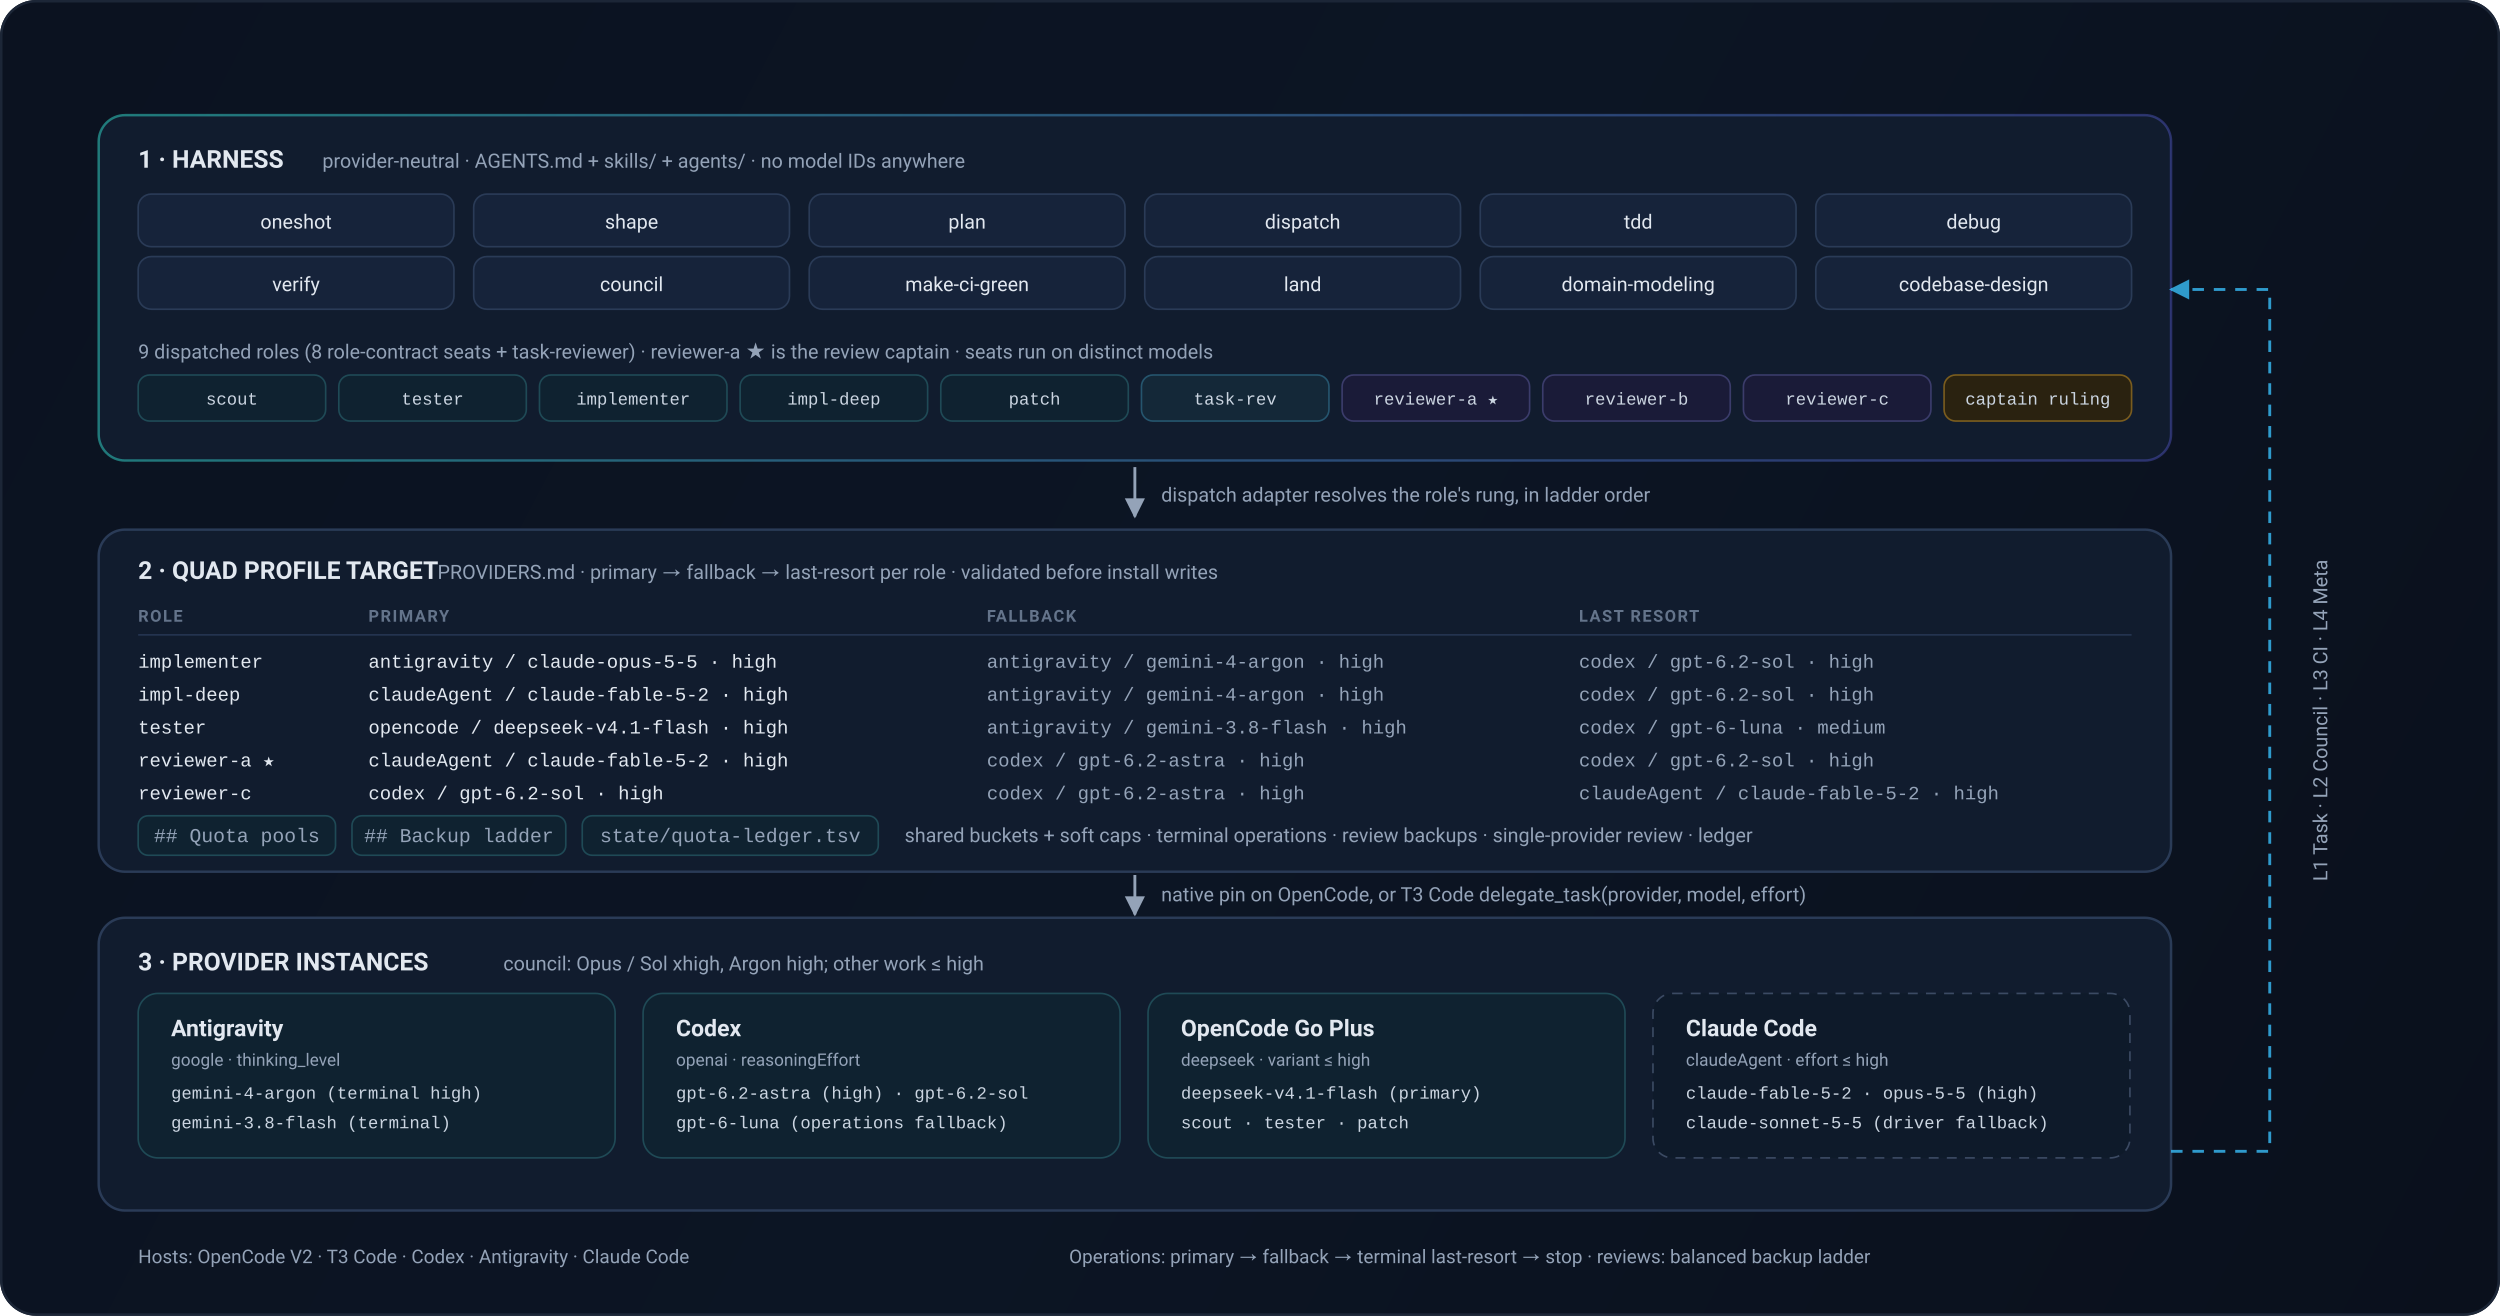
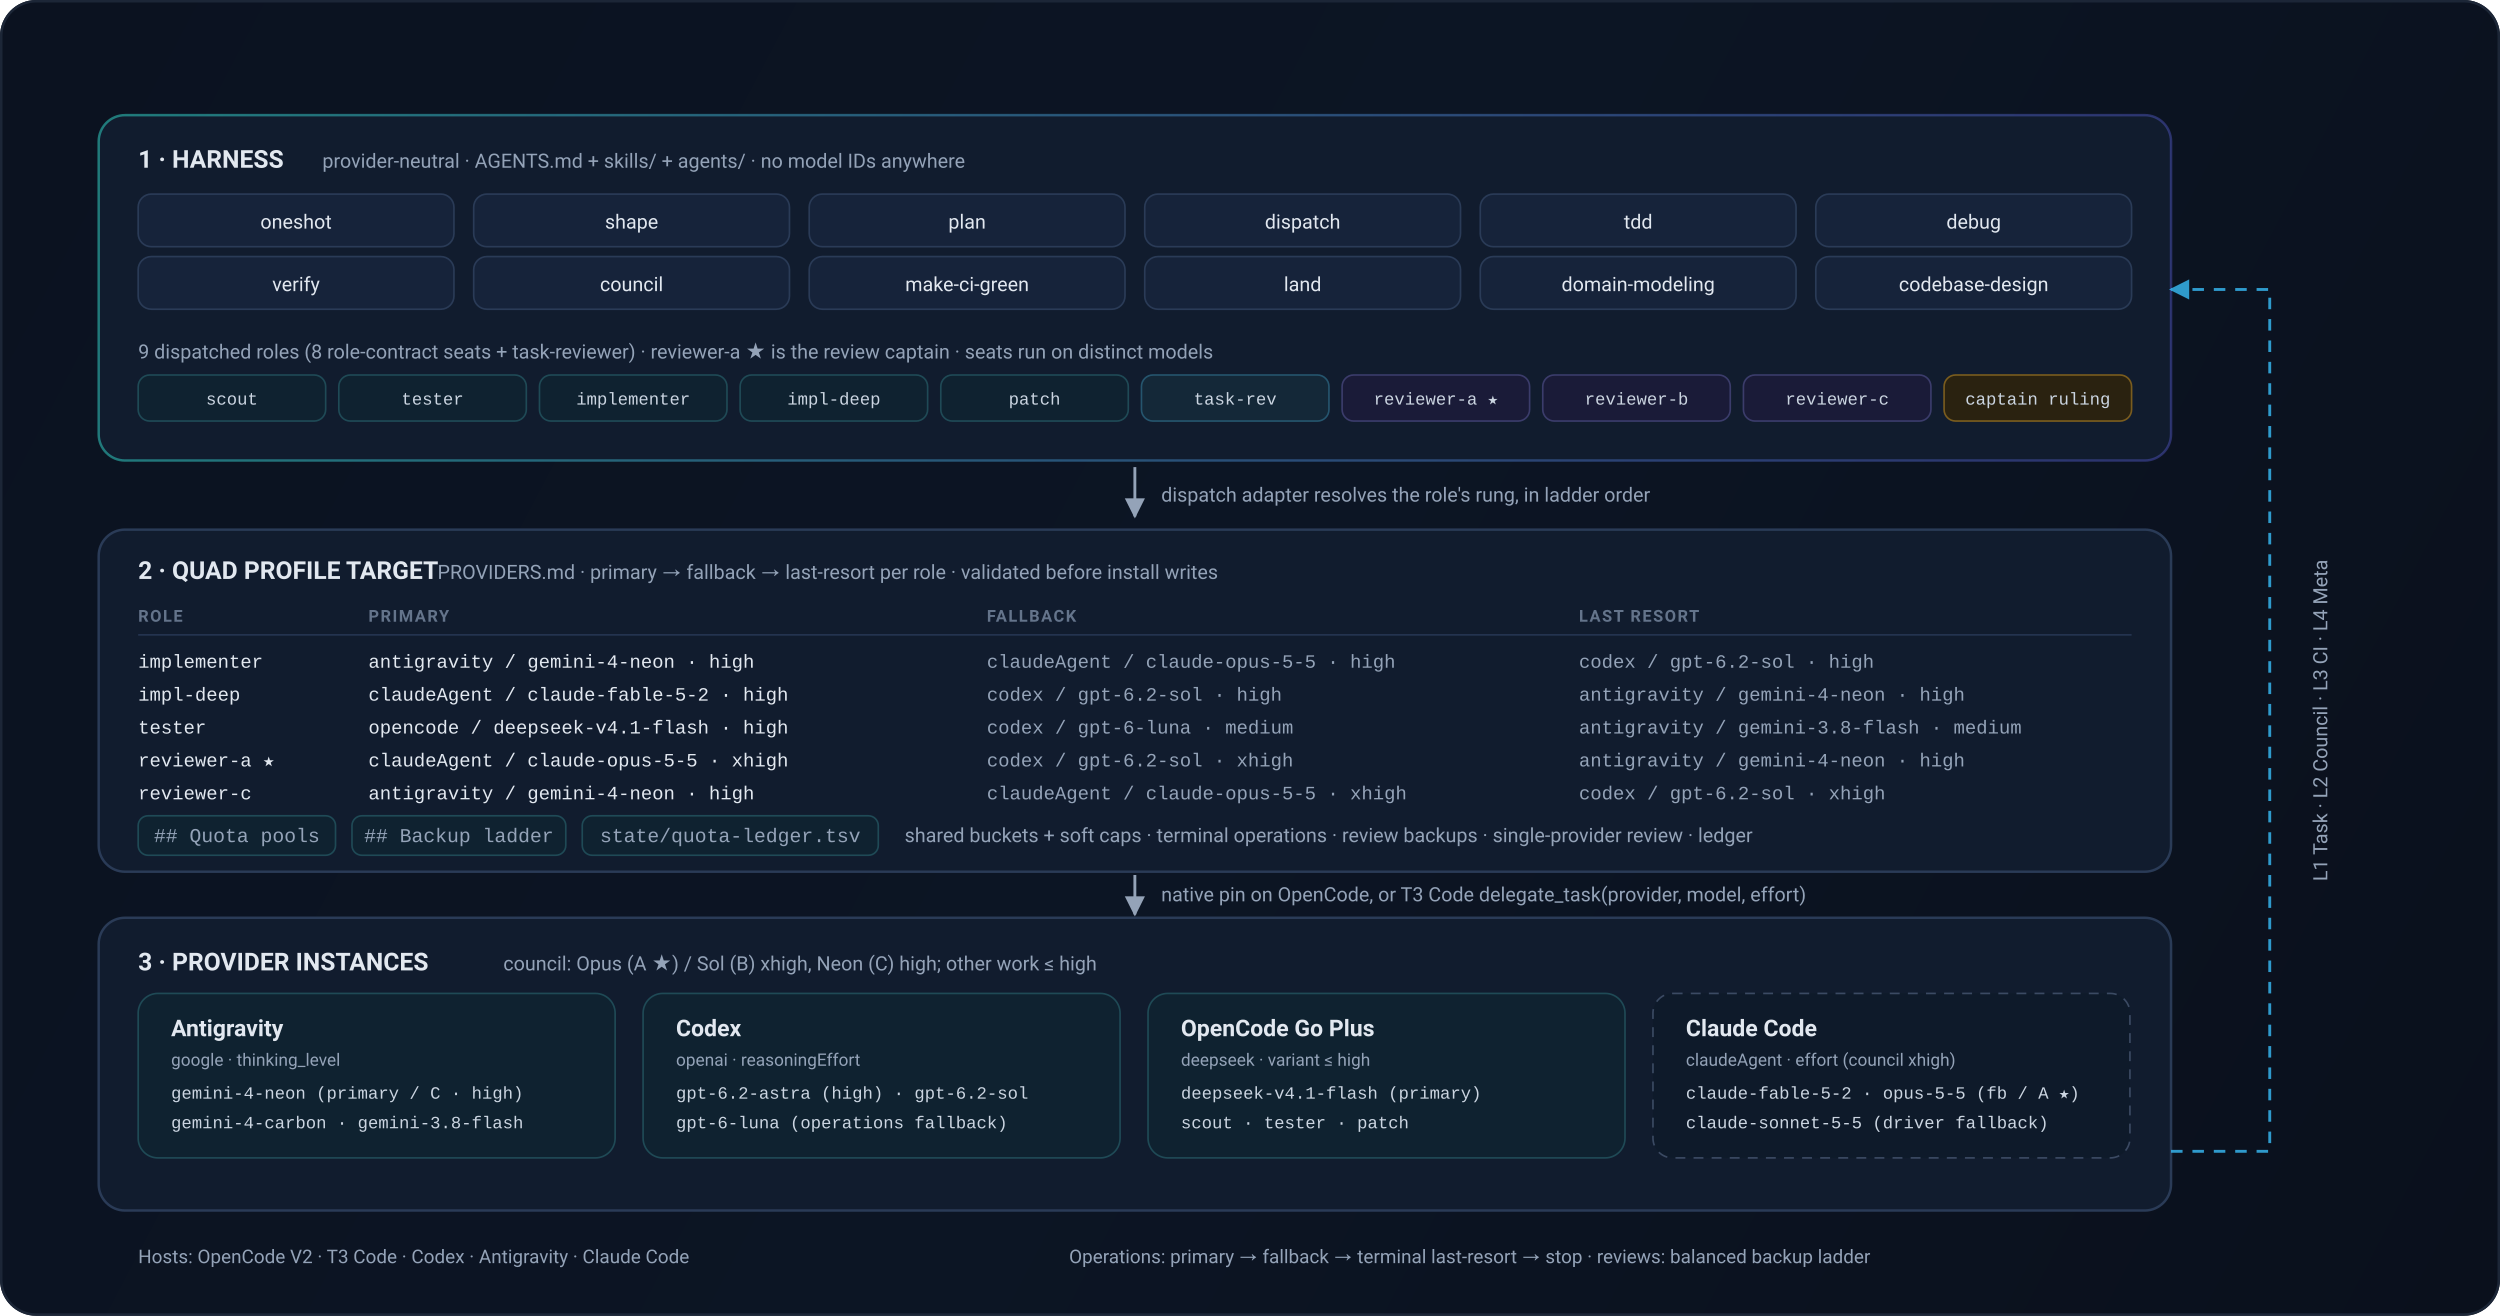
<svg xmlns="http://www.w3.org/2000/svg" width="1520" height="800" viewBox="0 0 1520 800" role="img" aria-label="Three-layer cybernetic routing architecture: harness roles, provider profile slots, provider instances, wired by a dispatch adapter with four closed feedback loops">
  <defs>
    <linearGradient id="bgwash" x1="0" y1="0" x2="1520" y2="800" gradientUnits="userSpaceOnUse">
      <stop offset="0" stop-color="#0B1220" />
      <stop offset="0.5" stop-color="#0C1524" />
      <stop offset="1" stop-color="#0A101C" />
    </linearGradient>
    <linearGradient id="edge1" x1="0" y1="70" x2="1320" y2="280" gradientUnits="userSpaceOnUse">
      <stop offset="0" stop-color="#2DD4BF" stop-opacity="0.55" />
      <stop offset="1" stop-color="#6366F1" stop-opacity="0.35" />
    </linearGradient>
    <marker id="arrow" viewBox="0 0 10 10" refX="9" refY="5" markerWidth="7" markerHeight="7" orient="auto-start-reverse">
      <path d="M 0 0 L 10 5 L 0 10 z" fill="#94A3B8" />
    </marker>
    <marker id="arrowLoop" viewBox="0 0 10 10" refX="9" refY="5" markerWidth="7" markerHeight="7" orient="auto-start-reverse">
      <path d="M 0 0 L 10 5 L 0 10 z" fill="#38BDF8" />
    </marker>
    <style>
      .sans { font-family: -apple-system, BlinkMacSystemFont, "Segoe UI", Roboto, Helvetica, Arial, sans-serif; }
      .mono { font-family: ui-monospace, SFMono-Regular, Menlo, Consolas, "Liberation Mono", monospace; }
      .title { font-size: 15px; font-weight: 700; fill: #E2E8F0; }
      .sub { font-size: 12px; fill: #94A3B8; }
      .chip { font-size: 12px; fill: #E2E8F0; }
      .seat { font-size: 10.5px; fill: #CBD5E1; }
      .col { font-size: 10px; font-weight: 700; letter-spacing: 0.09em; fill: #64748B; }
      .cell { font-size: 11.5px; fill: #E2E8F0; }
      .cellMuted { font-size: 11.5px; fill: #94A3B8; }
      .pname { font-size: 14px; font-weight: 700; fill: #E2E8F0; }
      .pmeta { font-size: 10.5px; fill: #94A3B8; }
      .pmodels { font-size: 10.5px; fill: #CBD5E1; }
      .foot { font-size: 11.5px; fill: #94A3B8; }
    </style>
  </defs>
  <rect width="1520" height="800" rx="22" fill="url(#bgwash)" />
  <rect x="0.75" y="0.75" width="1518.5" height="798.5" rx="21.25" fill="none" stroke="#1C2637" stroke-width="1.5" />
  <rect x="60" y="70" width="1260" height="210" rx="16" fill="#111C2E" stroke="url(#edge1)" stroke-width="1.5" />
  <text class="sans title" x="84" y="102">1 · HARNESS</text>
  <text class="sans sub" x="196" y="102">provider-neutral · AGENTS.md + skills/ + agents/ · no model IDs anywhere</text>
  <g>
    <rect x="84" y="118" width="192" height="32" rx="8" fill="#16233A" stroke="#2A3B57" />
    <text class="sans chip" x="180" y="139" text-anchor="middle">oneshot</text>
    <rect x="288" y="118" width="192" height="32" rx="8" fill="#16233A" stroke="#2A3B57" />
    <text class="sans chip" x="384" y="139" text-anchor="middle">shape</text>
    <rect x="492" y="118" width="192" height="32" rx="8" fill="#16233A" stroke="#2A3B57" />
    <text class="sans chip" x="588" y="139" text-anchor="middle">plan</text>
    <rect x="696" y="118" width="192" height="32" rx="8" fill="#16233A" stroke="#2A3B57" />
    <text class="sans chip" x="792" y="139" text-anchor="middle">dispatch</text>
    <rect x="900" y="118" width="192" height="32" rx="8" fill="#16233A" stroke="#2A3B57" />
    <text class="sans chip" x="996" y="139" text-anchor="middle">tdd</text>
    <rect x="1104" y="118" width="192" height="32" rx="8" fill="#16233A" stroke="#2A3B57" />
    <text class="sans chip" x="1200" y="139" text-anchor="middle">debug</text>
    <rect x="84" y="156" width="192" height="32" rx="8" fill="#16233A" stroke="#2A3B57" />
    <text class="sans chip" x="180" y="177" text-anchor="middle">verify</text>
    <rect x="288" y="156" width="192" height="32" rx="8" fill="#16233A" stroke="#2A3B57" />
    <text class="sans chip" x="384" y="177" text-anchor="middle">council</text>
    <rect x="492" y="156" width="192" height="32" rx="8" fill="#16233A" stroke="#2A3B57" />
    <text class="sans chip" x="588" y="177" text-anchor="middle">make-ci-green</text>
    <rect x="696" y="156" width="192" height="32" rx="8" fill="#16233A" stroke="#2A3B57" />
    <text class="sans chip" x="792" y="177" text-anchor="middle">land</text>
    <rect x="900" y="156" width="192" height="32" rx="8" fill="#16233A" stroke="#2A3B57" />
    <text class="sans chip" x="996" y="177" text-anchor="middle">domain-modeling</text>
    <rect x="1104" y="156" width="192" height="32" rx="8" fill="#16233A" stroke="#2A3B57" />
    <text class="sans chip" x="1200" y="177" text-anchor="middle">codebase-design</text>
  </g>
  <text class="sans sub" x="84" y="218">9 dispatched roles (8 role-contract seats + task-reviewer) · reviewer-a ★ is the review captain · seats run on distinct models</text>
  <g>
    <rect x="84" y="228" width="114" height="28" rx="7" fill="#0F2230" stroke="#1F4A56" />
    <text class="mono seat" x="141" y="246" text-anchor="middle">scout</text>
    <rect x="206" y="228" width="114" height="28" rx="7" fill="#0F2230" stroke="#1F4A56" />
    <text class="mono seat" x="263" y="246" text-anchor="middle">tester</text>
    <rect x="328" y="228" width="114" height="28" rx="7" fill="#0F2230" stroke="#1F4A56" />
    <text class="mono seat" x="385" y="246" text-anchor="middle">implementer</text>
    <rect x="450" y="228" width="114" height="28" rx="7" fill="#0F2230" stroke="#1F4A56" />
    <text class="mono seat" x="507" y="246" text-anchor="middle">impl-deep</text>
    <rect x="572" y="228" width="114" height="28" rx="7" fill="#0F2230" stroke="#1F4A56" />
    <text class="mono seat" x="629" y="246" text-anchor="middle">patch</text>
    <rect x="694" y="228" width="114" height="28" rx="7" fill="#142838" stroke="#25556E" />
    <text class="mono seat" x="751" y="246" text-anchor="middle">task-rev</text>
    <rect x="816" y="228" width="114" height="28" rx="7" fill="#1A1B38" stroke="#3B3C6B" />
    <text class="mono seat" x="873" y="246" text-anchor="middle">reviewer-a ★</text>
    <rect x="938" y="228" width="114" height="28" rx="7" fill="#1A1B38" stroke="#3B3C6B" />
    <text class="mono seat" x="995" y="246" text-anchor="middle">reviewer-b</text>
    <rect x="1060" y="228" width="114" height="28" rx="7" fill="#1A1B38" stroke="#3B3C6B" />
    <text class="mono seat" x="1117" y="246" text-anchor="middle">reviewer-c</text>
    <rect x="1182" y="228" width="114" height="28" rx="7" fill="#2A2210" stroke="#7A5C1E" />
    <text class="mono seat" x="1239" y="246" text-anchor="middle">captain ruling</text>
  </g>
  <line x1="690" y1="284" x2="690" y2="314" stroke="#94A3B8" stroke-width="1.75" marker-end="url(#arrow)" />
  <text class="sans sub" x="706" y="305">dispatch adapter resolves the role's rung, in ladder order</text>
  <rect x="60" y="322" width="1260" height="208" rx="16" fill="#111C2E" stroke="#2A3B57" stroke-width="1.5" />
  <text class="sans title" x="84" y="352">2 · QUAD PROFILE TARGET</text>
  <text class="sans sub" x="266" y="352">PROVIDERS.md · primary → fallback → last-resort per role · validated before install writes</text>
  <text class="sans col" x="84" y="378">ROLE</text>
  <text class="sans col" x="224" y="378">PRIMARY</text>
  <text class="sans col" x="600" y="378">FALLBACK</text>
  <text class="sans col" x="960" y="378">LAST RESORT</text>
  <line x1="84" y1="386" x2="1296" y2="386" stroke="#243450" stroke-width="1" />
  <g class="mono">
    <text class="cell" x="84" y="406">implementer</text>
-     <text class="cell" x="224" y="406">antigravity / claude-opus-5-5 · high</text>
-     <text class="cellMuted" x="600" y="406">antigravity / gemini-4-argon · high</text>
+     <text class="cell" x="224" y="406">antigravity / gemini-4-neon · high</text>
+     <text class="cellMuted" x="600" y="406">claudeAgent / claude-opus-5-5 · high</text>
    <text class="cellMuted" x="960" y="406">codex / gpt-6.2-sol · high</text>
    <text class="cell" x="84" y="426">impl-deep</text>
    <text class="cell" x="224" y="426">claudeAgent / claude-fable-5-2 · high</text>
-     <text class="cellMuted" x="600" y="426">antigravity / gemini-4-argon · high</text>
-     <text class="cellMuted" x="960" y="426">codex / gpt-6.2-sol · high</text>
+     <text class="cellMuted" x="600" y="426">codex / gpt-6.2-sol · high</text>
+     <text class="cellMuted" x="960" y="426">antigravity / gemini-4-neon · high</text>
    <text class="cell" x="84" y="446">tester</text>
    <text class="cell" x="224" y="446">opencode / deepseek-v4.1-flash · high</text>
-     <text class="cellMuted" x="600" y="446">antigravity / gemini-3.8-flash · high</text>
-     <text class="cellMuted" x="960" y="446">codex / gpt-6-luna · medium</text>
+     <text class="cellMuted" x="600" y="446">codex / gpt-6-luna · medium</text>
+     <text class="cellMuted" x="960" y="446">antigravity / gemini-3.8-flash · medium</text>
    <text class="cell" x="84" y="466">reviewer-a ★</text>
-     <text class="cell" x="224" y="466">claudeAgent / claude-fable-5-2 · high</text>
-     <text class="cellMuted" x="600" y="466">codex / gpt-6.2-astra · high</text>
-     <text class="cellMuted" x="960" y="466">codex / gpt-6.2-sol · high</text>
+     <text class="cell" x="224" y="466">claudeAgent / claude-opus-5-5 · xhigh</text>
+     <text class="cellMuted" x="600" y="466">codex / gpt-6.2-sol · xhigh</text>
+     <text class="cellMuted" x="960" y="466">antigravity / gemini-4-neon · high</text>
    <text class="cell" x="84" y="486">reviewer-c</text>
-     <text class="cell" x="224" y="486">codex / gpt-6.2-sol · high</text>
-     <text class="cellMuted" x="600" y="486">codex / gpt-6.2-astra · high</text>
-     <text class="cellMuted" x="960" y="486">claudeAgent / claude-fable-5-2 · high</text>
+     <text class="cell" x="224" y="486">antigravity / gemini-4-neon · high</text>
+     <text class="cellMuted" x="600" y="486">claudeAgent / claude-opus-5-5 · xhigh</text>
+     <text class="cellMuted" x="960" y="486">codex / gpt-6.2-sol · xhigh</text>
  </g>
  <g>
    <rect x="84" y="496" width="120" height="24" rx="6" fill="#0F2230" stroke="#1F4A56" />
    <text class="mono sub" x="144" y="512" text-anchor="middle">## Quota pools</text>
    <rect x="214" y="496" width="130" height="24" rx="6" fill="#0F2230" stroke="#1F4A56" />
    <text class="mono sub" x="279" y="512" text-anchor="middle">## Backup ladder</text>
    <rect x="354" y="496" width="180" height="24" rx="6" fill="#0F2230" stroke="#1F4A56" />
    <text class="mono sub" x="444" y="512" text-anchor="middle">state/quota-ledger.tsv</text>
  </g>
  <text class="sans sub" x="550" y="512">shared buckets + soft caps · terminal operations · review backups · single-provider review · ledger</text>
  <line x1="690" y1="532" x2="690" y2="556" stroke="#94A3B8" stroke-width="1.75" marker-end="url(#arrow)" />
  <text class="sans sub" x="706" y="548">native pin on OpenCode, or T3 Code delegate_task(provider, model, effort)</text>
  <rect x="60" y="558" width="1260" height="178" rx="16" fill="#111C2E" stroke="#2A3B57" stroke-width="1.5" />
  <text class="sans title" x="84" y="590">3 · PROVIDER INSTANCES</text>
-   <text class="sans sub" x="306" y="590">council: Opus / Sol xhigh, Argon high; other work ≤ high</text>
+   <text class="sans sub" x="306" y="590">council: Opus (A ★) / Sol (B) xhigh, Neon (C) high; other work ≤ high</text>
  <g>
    <rect x="84" y="604" width="290" height="100" rx="12" fill="#0F2230" stroke="#1F4A56" />
    <text class="sans pname" x="104" y="630">Antigravity</text>
    <text class="sans pmeta" x="104" y="648">google · thinking_level</text>
-     <text class="mono pmodels" x="104" y="668">gemini-4-argon (terminal high)</text>
-     <text class="mono pmodels" x="104" y="686">gemini-3.8-flash (terminal)</text>
+     <text class="mono pmodels" x="104" y="668">gemini-4-neon (primary / C · high)</text>
+     <text class="mono pmodels" x="104" y="686">gemini-4-carbon · gemini-3.8-flash</text>
    <rect x="391" y="604" width="290" height="100" rx="12" fill="#0F2230" stroke="#1F4A56" />
    <text class="sans pname" x="411" y="630">Codex</text>
    <text class="sans pmeta" x="411" y="648">openai · reasoningEffort</text>
    <text class="mono pmodels" x="411" y="668">gpt-6.2-astra (high) · gpt-6.2-sol</text>
    <text class="mono pmodels" x="411" y="686">gpt-6-luna (operations fallback)</text>
    <rect x="698" y="604" width="290" height="100" rx="12" fill="#0F2230" stroke="#1F4A56" />
    <text class="sans pname" x="718" y="630">OpenCode Go Plus</text>
    <text class="sans pmeta" x="718" y="648">deepseek · variant ≤ high</text>
    <text class="mono pmodels" x="718" y="668">deepseek-v4.1-flash (primary)</text>
    <text class="mono pmodels" x="718" y="686">scout · tester · patch</text>
    <rect x="1005" y="604" width="290" height="100" rx="12" fill="#0E1A2A" stroke="#3B4A63" stroke-dasharray="6 5" />
    <text class="sans pname" x="1025" y="630">Claude Code</text>
-     <text class="sans pmeta" x="1025" y="648">claudeAgent · effort ≤ high</text>
-     <text class="mono pmodels" x="1025" y="668">claude-fable-5-2 · opus-5-5 (high)</text>
+     <text class="sans pmeta" x="1025" y="648">claudeAgent · effort (council xhigh)</text>
+     <text class="mono pmodels" x="1025" y="668">claude-fable-5-2 · opus-5-5 (fb / A ★)</text>
    <text class="mono pmodels" x="1025" y="686">claude-sonnet-5-5 (driver fallback)</text>
  </g>
  <path d="M 1320 700 L 1380 700 L 1380 176 L 1320 176" fill="none" stroke="#38BDF8" stroke-width="1.75" stroke-dasharray="7 6" opacity="0.8" marker-end="url(#arrowLoop)" />
  <text class="sans sub" transform="translate(1415 438) rotate(-90)" text-anchor="middle" fill="#38BDF8">L1 Task · L2 Council · L3 CI · L4 Meta</text>
  <text class="sans foot" x="84" y="768">Hosts: OpenCode V2 · T3 Code · Codex · Antigravity · Claude Code</text>
  <text class="sans foot" x="650" y="768">Operations: primary → fallback → terminal last-resort → stop · reviews: balanced backup ladder</text>
</svg>
